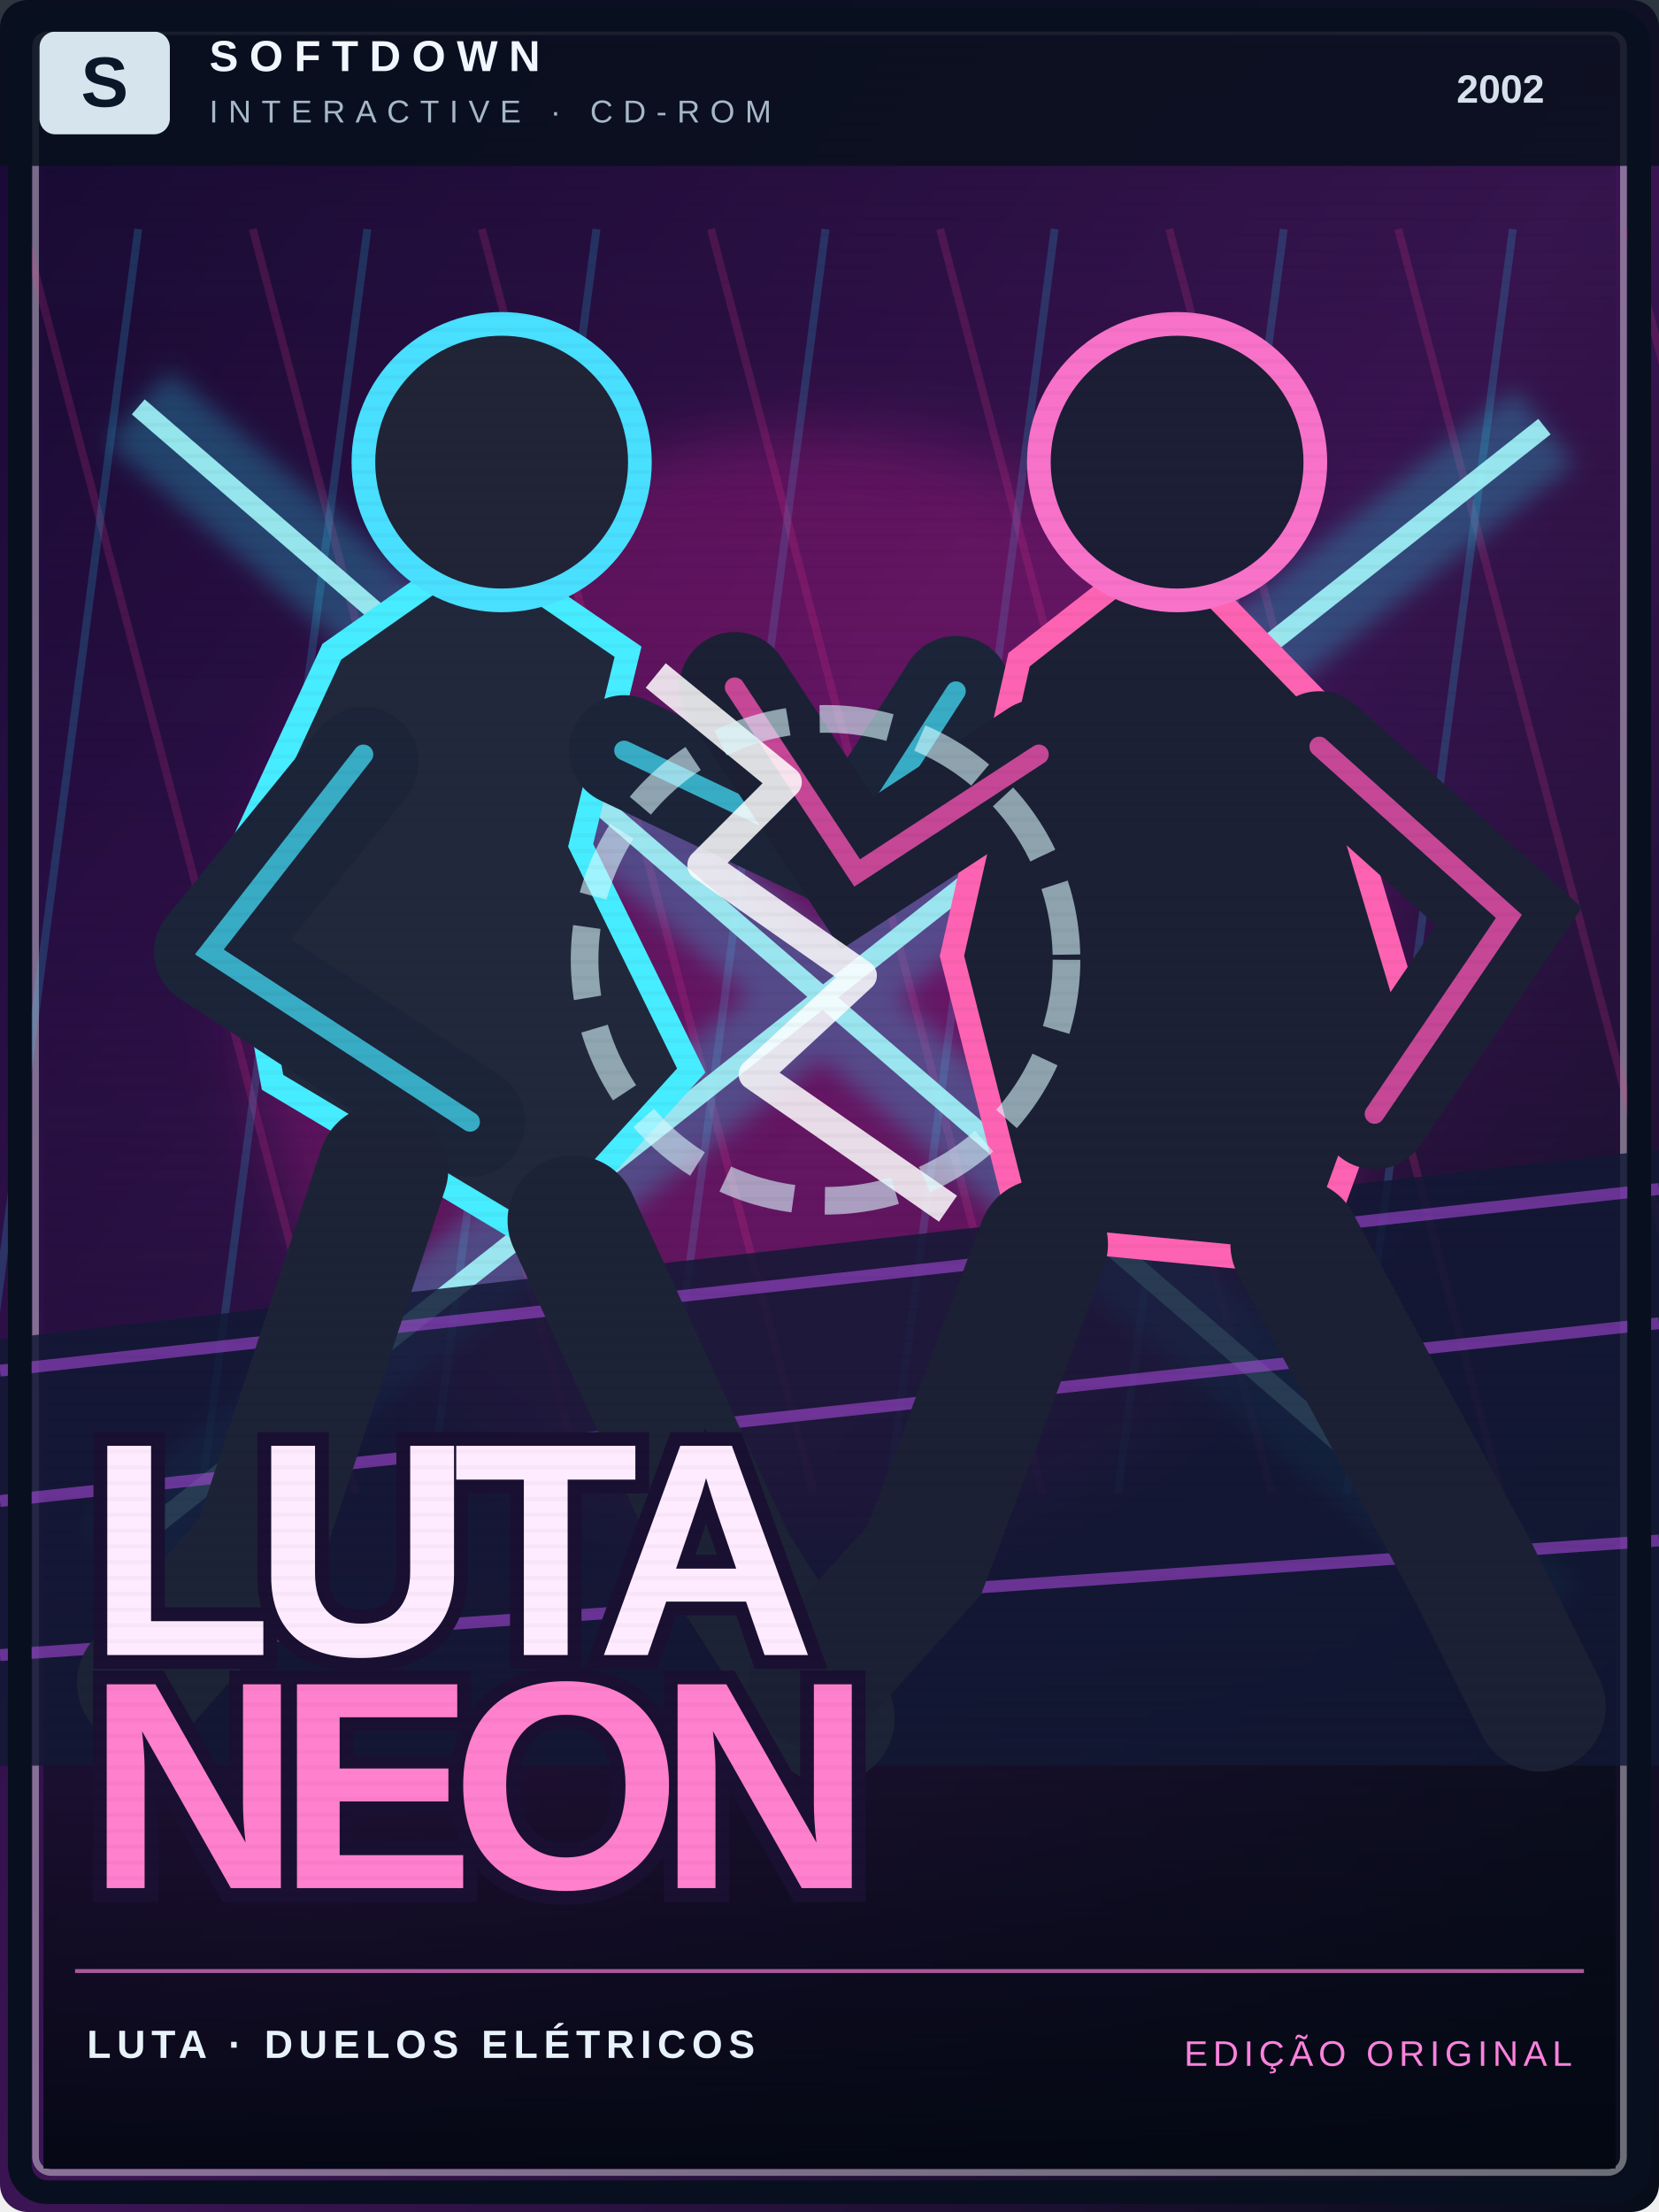
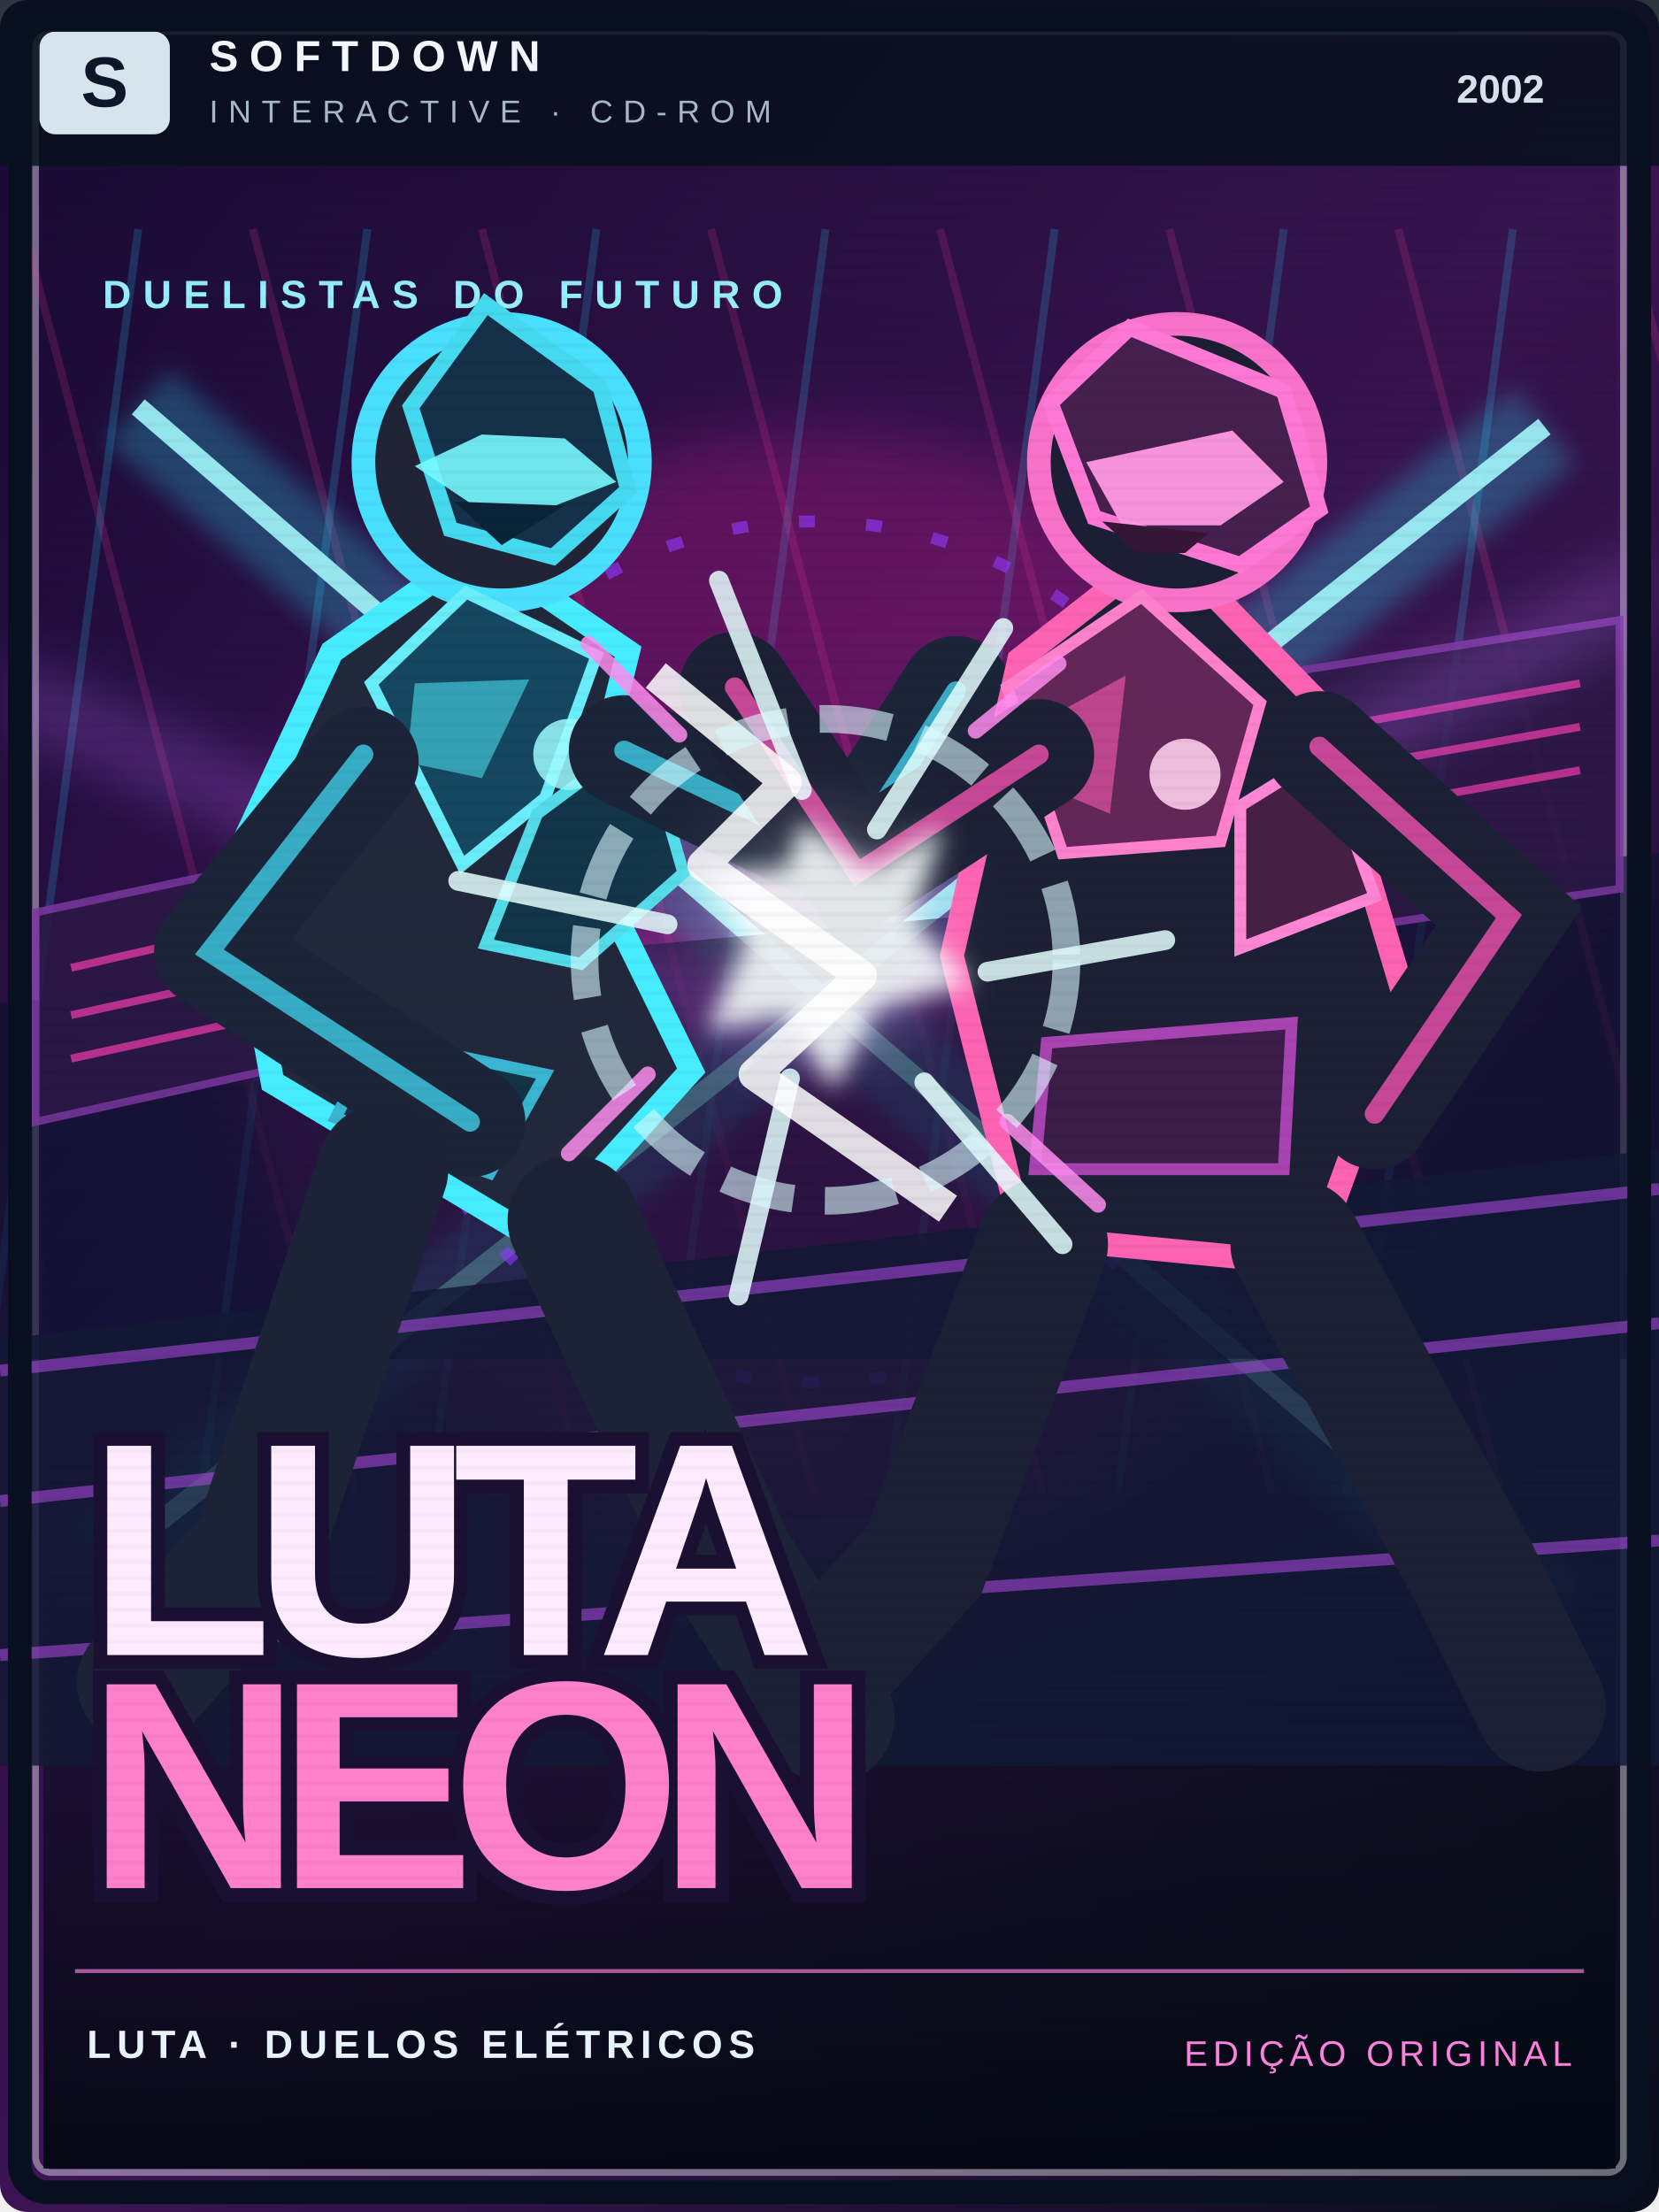
<svg xmlns="http://www.w3.org/2000/svg" width="420" height="560" viewBox="0 0 420 560" role="img" aria-labelledby="title desc">
  <defs>
    <linearGradient id="back" x1="0" y1="0" x2="1" y2="1">
      <stop stop-color="#180935" />
      <stop offset=".52" stop-color="#3c1454" />
      <stop offset="1" stop-color="#070d19" />
    </linearGradient>
    <linearGradient id="shade" x1="0" y1="0" x2="0" y2="1">
      <stop stop-color="#080d15" stop-opacity=".15" />
      <stop offset=".4" stop-color="#0d1220" stop-opacity="0" />
      <stop offset=".67" stop-color="#06101a" stop-opacity=".24" />
      <stop offset="1" stop-color="#030712" stop-opacity=".97" />
    </linearGradient>
    <linearGradient id="chrome" x1="0" y1="0" x2="1" y2="0">
      <stop stop-color="#fff" stop-opacity=".86" />
      <stop offset=".37" stop-color="#fa82dc" />
      <stop offset=".7" stop-color="#fff" />
      <stop offset="1" stop-color="#e3eefa" />
    </linearGradient>
    <pattern id="scan" width="4" height="4" patternUnits="userSpaceOnUse">
      <path d="M0 3.5H4" stroke="#000" stroke-opacity=".11" stroke-width="1" />
    </pattern>
    <filter id="glow" x="-80%" y="-80%" width="260%" height="260%">
      <feGaussianBlur stdDeviation="8" />
    </filter>
    <filter id="soft" x="-80%" y="-80%" width="260%" height="260%">
      <feGaussianBlur stdDeviation="3" />
    </filter>
  </defs>
  <rect width="420" height="560" rx="7" fill="url(#back)" />
  <rect x="9" y="8" width="402" height="542" rx="4" fill="none" stroke="#ffffff" stroke-opacity=".4" stroke-width="1.7" />
  <rect x="11" y="11" width="398" height="538" fill="url(#shade)" />
  <path d="M-23 58l-42 320" stroke="#29d9ff" stroke-width="2" opacity=".18" />
  <path d="M6 58l84 320" stroke="#ed398f" stroke-width="2" opacity=".18" />
  <path d="M35 58l-42 320" stroke="#29d9ff" stroke-width="2" opacity=".18" />
  <path d="M64 58l84 320" stroke="#ed398f" stroke-width="2" opacity=".18" />
  <path d="M93 58l-42 320" stroke="#29d9ff" stroke-width="2" opacity=".18" />
  <path d="M122 58l84 320" stroke="#ed398f" stroke-width="2" opacity=".18" />
  <path d="M151 58l-42 320" stroke="#29d9ff" stroke-width="2" opacity=".18" />
  <path d="M180 58l84 320" stroke="#ed398f" stroke-width="2" opacity=".18" />
  <path d="M209 58l-42 320" stroke="#29d9ff" stroke-width="2" opacity=".18" />
  <path d="M238 58l84 320" stroke="#ed398f" stroke-width="2" opacity=".18" />
  <path d="M267 58l-42 320" stroke="#29d9ff" stroke-width="2" opacity=".18" />
  <path d="M296 58l84 320" stroke="#ed398f" stroke-width="2" opacity=".18" />
  <path d="M325 58l-42 320" stroke="#29d9ff" stroke-width="2" opacity=".18" />
  <path d="M354 58l84 320" stroke="#ed398f" stroke-width="2" opacity=".18" />
  <path d="M383 58l-42 320" stroke="#29d9ff" stroke-width="2" opacity=".18" />
  <path d="M412 58l84 320" stroke="#ed398f" stroke-width="2" opacity=".18" />
  <circle cx="205" cy="251" r="142" fill="#f51da5" opacity=".24" filter="url(#glow)" />
  <path d="M35 103L391 410M391 108L28 395" stroke="#25e8ff" stroke-width="24" opacity=".25" filter="url(#soft)" />
  <path d="M35 103L391 410M391 108L28 395" stroke="#a2f6fb" stroke-width="5" opacity=".9" />
+   <path d="M0 254L420 216V344H0Z" fill="#0b1130" opacity=".63" />
+   <g fill="#2b1745" stroke="#7a369f" stroke-width="2" opacity=".85">
+     <path d="M9 231L122 207L122 259L9 284Z" />
+     <path d="M302 174L410 157L410 225L302 241Z" />
+   </g>
+   <g stroke="#e53aa6" stroke-width="2" opacity=".75">
+     <path d="M18 245l96 -22M18 257l96 -21M18 268l96 -21" />
+     <path d="M310 189l90 -16m-90 27l90 -16m-90 27l90 -16" />
+   </g>
+   <path d="M-10 170L201 264L437 137" fill="none" stroke="#be6dff" stroke-width="11" filter="url(#glow)" opacity=".4" />
+   <circle cx="206" cy="241" r="109" stroke="#9039ff" stroke-width="3" stroke-dasharray="4 13" fill="none" opacity=".62" />
+   <text x="26" y="78" fill="#95eefd" font-family="Arial,sans-serif" font-weight="900" font-size="10" letter-spacing="3">DUELISTAS DO FUTURO</text>
  <path d="M0 339L420 291V447H0Z" fill="#111834" opacity=".83" />
  <path d="M0 347L420 301M0 380L420 335M0 419L420 390" stroke="#ae4be4" stroke-width="3" opacity=".55" />
  <g transform="translate(128 284)">
    <path d="M-44 -119L-7 -145L31 -119L19 -70L47 -13L8 30L-59 -10L-69 -65Z" fill="#21283b" stroke="#46ecff" stroke-width="6" />
    <circle cx="-1" cy="-167" r="35" fill="#202436" stroke="#49dfff" stroke-width="6" />
+     <path d="M-24 -181L-5 -207L24 -186L31 -160L12 -143L-14 -150Z" fill="#153049" stroke="#45d9ef" stroke-width="4" />
+     <path d="M-23 -166L-6 -174L15 -173L28 -162L10 -155L-8 -156Z" fill="#79faff" opacity=".9" />
+     <path d="M-13 -157L15 -156L-1 -146Z" fill="#0a2336" />
+     <path d="M-34 -111L-10 -134L23 -118L10 -82L-11 -65Z" fill="#164760" stroke="#69edfa" stroke-width="3" />
+     <path d="M-23 -111L6 -112L-6 -87L-25 -91Z" fill="#49e1f0" opacity=".58" />
+     <path d="M8 -78L35 -98L45 -63L19 -40L-5 -45Z" fill="#123549" stroke="#54dbe9" stroke-width="3" />
+     <circle cx="16" cy="-93" r="9" fill="#9cfbff" opacity=".85" />
+     <path d="M-33 -21L10 -12L-4 13L-43 -1Z" fill="#123343" stroke="#39b4d1" stroke-width="3" />
    <path d="M-36 -91L-75 -43L-9 0M30 -94L87 -67L114 -109" fill="none" stroke="#1c2439" stroke-width="28" stroke-linecap="round" stroke-linejoin="round" />
    <path d="M-31 12L-63 109L-92 142M17 25L57 112L82 151" fill="none" stroke="#1d2336" stroke-width="33" stroke-linecap="round" />
    <path d="M-36 -93L-75 -43L-9 0M30 -94L87 -67L114 -109" fill="none" stroke="#42d9f4" stroke-width="5" opacity=".75" stroke-linecap="round" />
  </g>
  <g transform="translate(294 284)">
    <path d="M-36 -117L1 -146L39 -107L62 -30L38 36L-35 29L-53 -42Z" fill="#1b2035" stroke="#fd63b2" stroke-width="6" />
    <circle cx="4" cy="-167" r="35" fill="#1b1e35" stroke="#f872c9" stroke-width="6" />
+     <path d="M-28 -182L-8 -201L31 -185L40 -155L20 -141L-17 -153Z" fill="#45204e" stroke="#ff78d5" stroke-width="4" />
+     <path d="M-19 -167L18 -175L31 -162L15 -151L-10 -151Z" fill="#ff98e3" opacity=".95" />
+     <path d="M-15 -152L12 -149L6 -144L-6 -144Z" fill="#351638" />
+     <path d="M-39 -110L-5 -133L25 -106L15 -71L-25 -68Z" fill="#632757" stroke="#ff81ce" stroke-width="3" />
+     <path d="M-29 -102L-9 -113L-13 -78L-32 -86Z" fill="#fc5cb7" opacity=".59" />
+     <path d="M20 -80L41 -93L54 -57L20 -44Z" fill="#452044" stroke="#ff86d5" stroke-width="3" />
+     <path d="M-29 -20L33 -25L31 12L-32 12Z" fill="#3c1c48" stroke="#a843b2" stroke-width="3" />
+     <circle cx="6" cy="-88" r="9" fill="#ffd1f0" opacity=".88" />
    <path d="M-31 -93L-77 -63L-108 -110M40 -95L88 -52L54 -2" fill="none" stroke="#1b2035" stroke-width="28" stroke-linecap="round" />
    <path d="M-30 31L-60 111L-88 142M34 31L79 114L96 148" fill="none" stroke="#1b2035" stroke-width="33" stroke-linecap="round" />
    <path d="M-31 -93L-77 -63L-108 -110M40 -95L88 -52L54 -2" fill="none" stroke="#ff54b7" stroke-width="5" stroke-linecap="round" opacity=".75" />
  </g>
+   <g opacity=".85" stroke-linecap="round">
+     <path d="M203 200L182 147M222 210L254 159M169 234L116 223M250 246L295 238M200 273L187 328M234 274L269 315" stroke="#e5ffff" stroke-width="5" />
+     <path d="M172 186L149 163M247 185L268 168M164 272L144 292M255 284L278 305" stroke="#ff8cef" stroke-width="4" />
+   </g>
+   <path d="M203 208L220 220L239 209L231 233L246 249L222 255L211 276L199 257L179 261L189 238L177 221L199 220Z" fill="#faffff" opacity=".87" filter="url(#soft)" />
+   <circle cx="208" cy="235" r="31" fill="#fff" opacity=".14" filter="url(#glow)" />
  <path d="M166 171L199 198L178 219L218 247L191 272L240 306" stroke="#fff" stroke-width="8" stroke-linejoin="round" fill="none" opacity=".85" />
  <circle cx="209" cy="243" r="61" stroke="#dafaff" stroke-width="7" fill="none" opacity=".6" stroke-dasharray="18 8" />
  <text x="22" y="419" fill="#ffebff" font-family="Arial Black,Arial,sans-serif" font-size="77" font-weight="900" letter-spacing="-5" stroke="#1a1032" stroke-width="7" paint-order="stroke">LUTA</text>
  <text x="22" y="478" fill="#ff80cd" font-family="Arial Black,Arial,sans-serif" font-size="75" font-weight="900" letter-spacing="-6" stroke="#1a1032" stroke-width="7" paint-order="stroke">NEON</text>
  <rect x="11" y="11" width="398" height="538" fill="url(#scan)" opacity=".26" />
  <rect x="0" y="0" width="420" height="42" fill="#07101b" fill-opacity=".83" />
  <rect x="10" y="8" width="33" height="26" rx="4" fill="#d6e4ee" />
  <text x="26.5" y="27" fill="#0b1728" font-family="Arial,sans-serif" font-size="18" font-weight="900" text-anchor="middle">S</text>
  <text x="53" y="18" fill="#f0f7ff" font-family="Arial,sans-serif" font-weight="900" font-size="11" letter-spacing="2.8">SOFTDOWN</text>
  <text x="53" y="31" fill="#a6b8c7" font-family="Arial,sans-serif" font-size="8" letter-spacing="2.6">INTERACTIVE · CD-ROM</text>
  <text x="391" y="26" fill="#d6e1eb" font-family="Arial,sans-serif" font-size="10" font-weight="700" text-anchor="end">2002</text>
  <path d="M19 499H401" stroke="#fa82dc" opacity=".65" />
  <text x="22" y="521" fill="#e8f2fa" font-size="10" font-family="Arial,sans-serif" font-weight="700" letter-spacing="1.5">LUTA · DUELOS ELÉTRICOS</text>
  <text x="398" y="523" text-anchor="end" fill="#fa82dc" font-size="9" font-family="Arial,sans-serif" letter-spacing="1.3">EDIÇÃO ORIGINAL</text>
  <rect x="5" y="5" width="410" height="550" rx="7" fill="none" stroke="#08101f" stroke-width="6" />
</svg>
